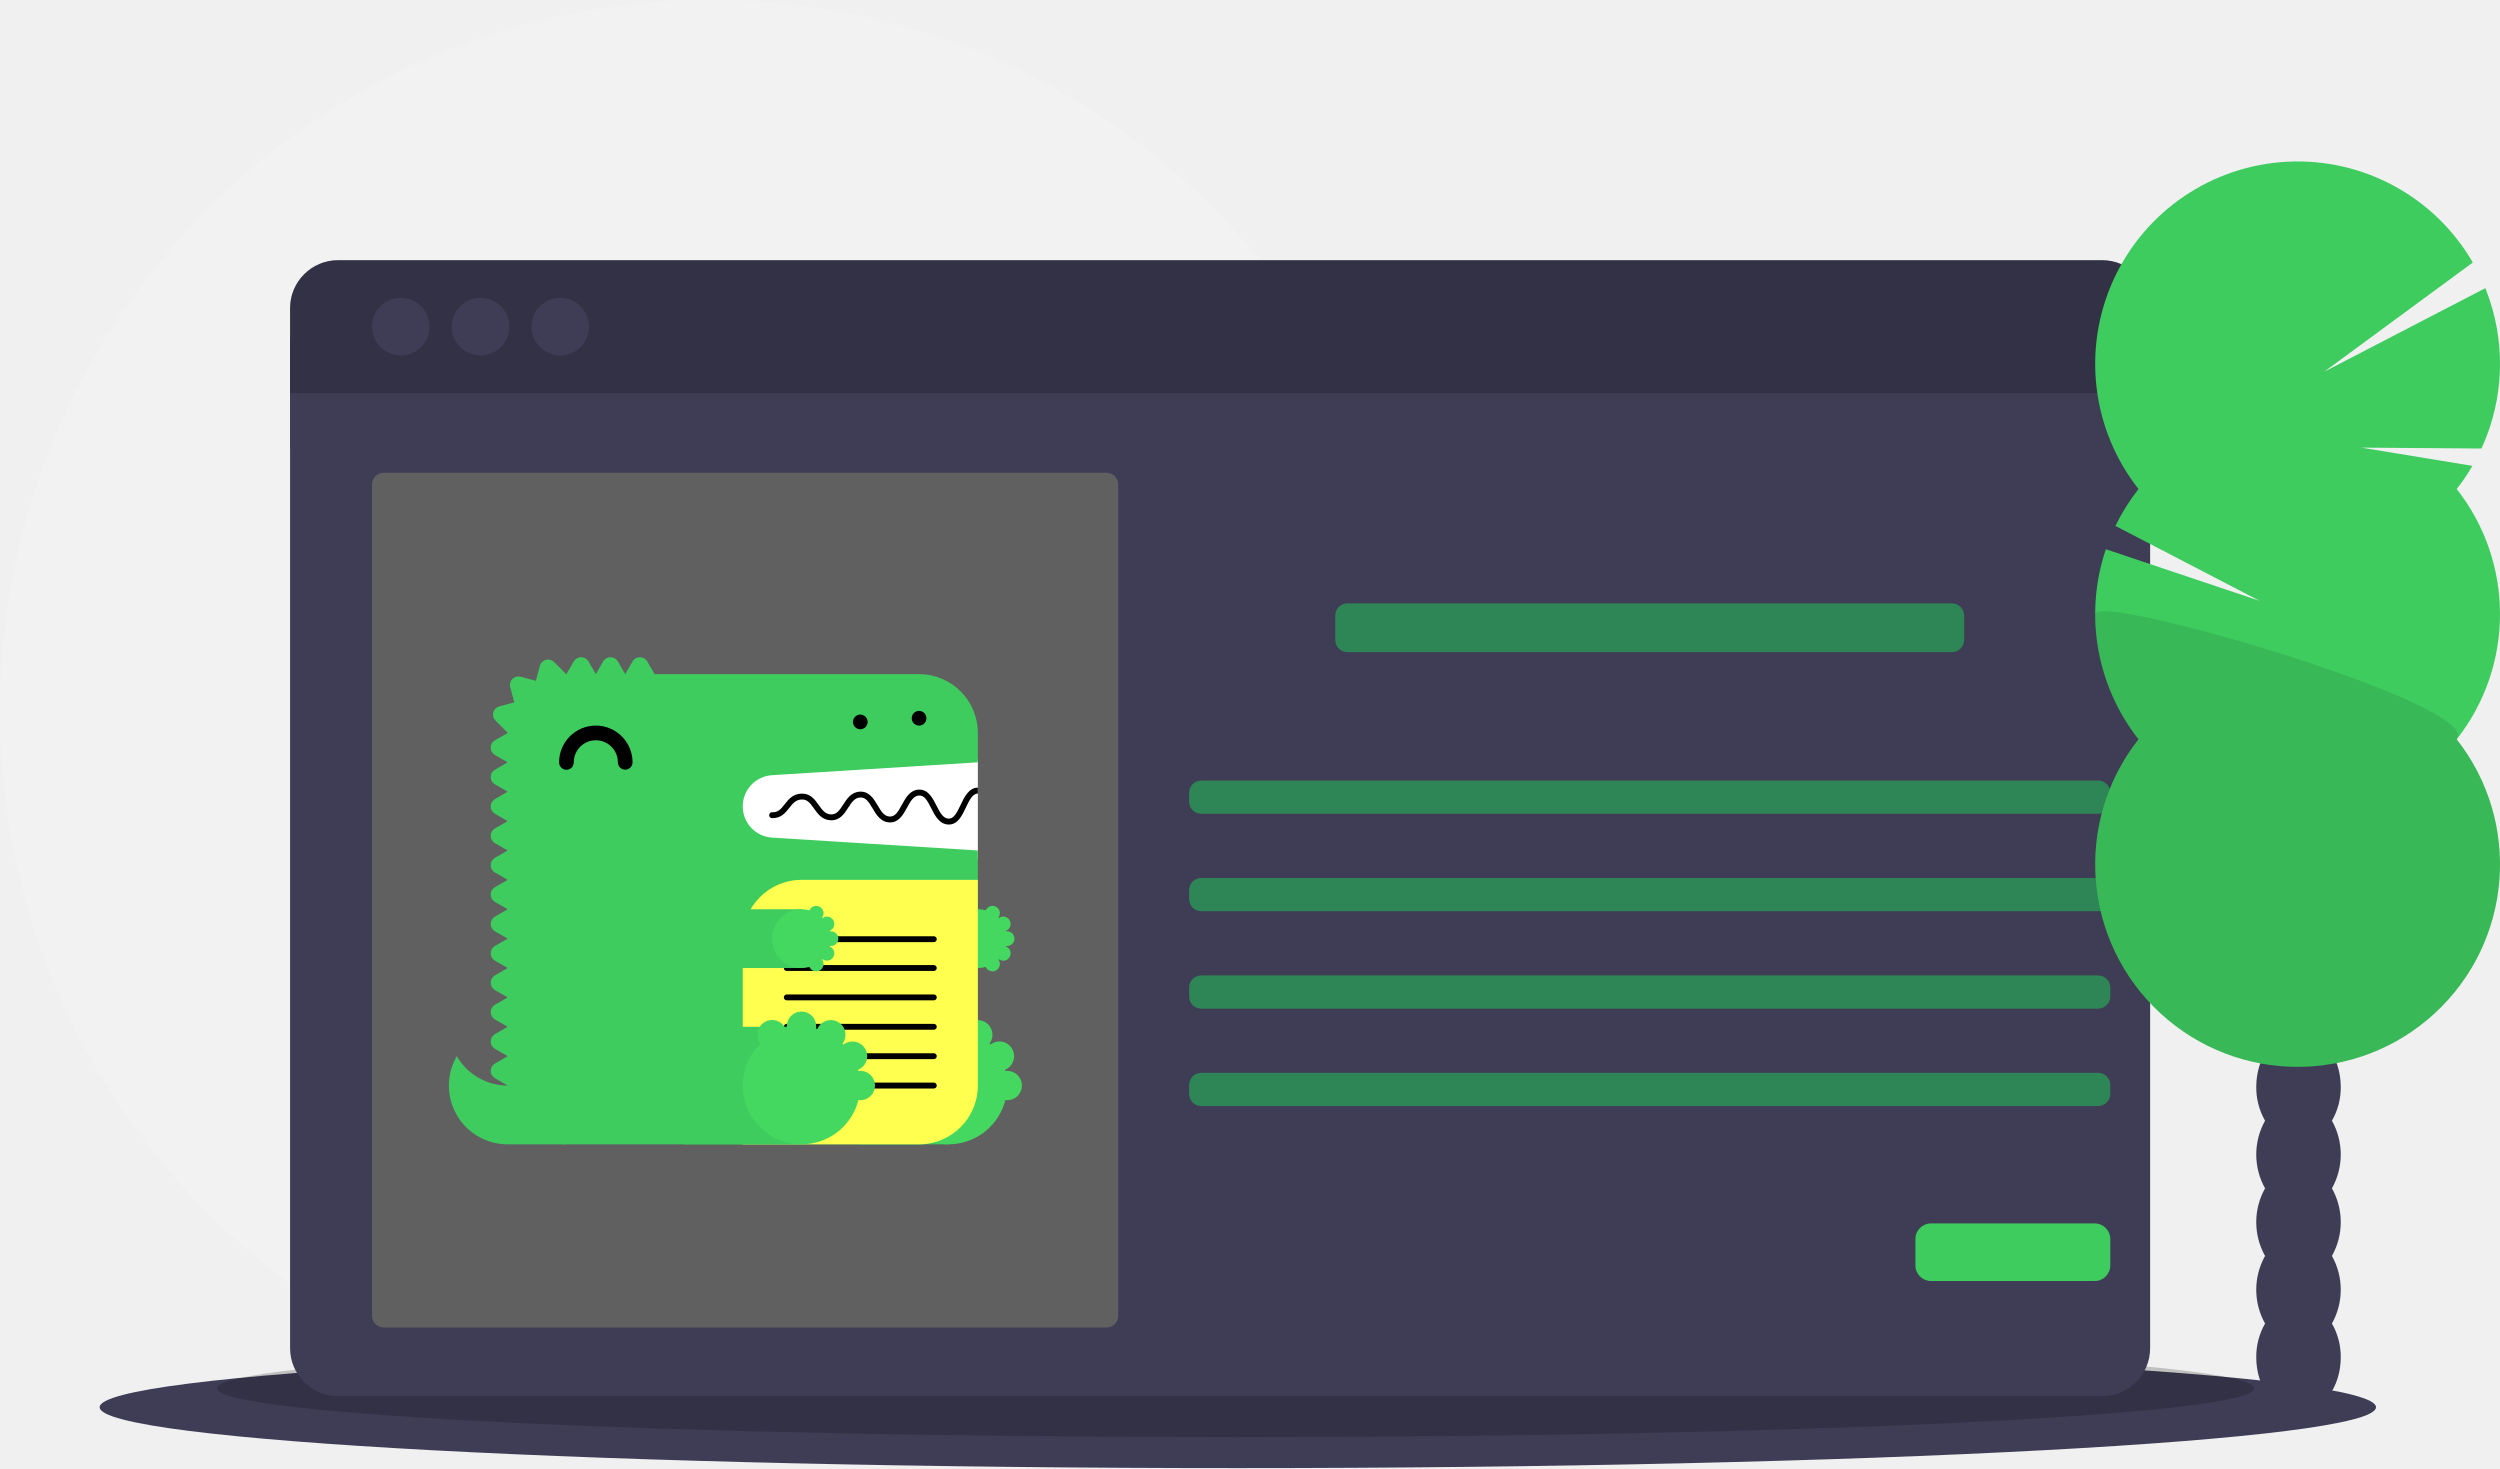
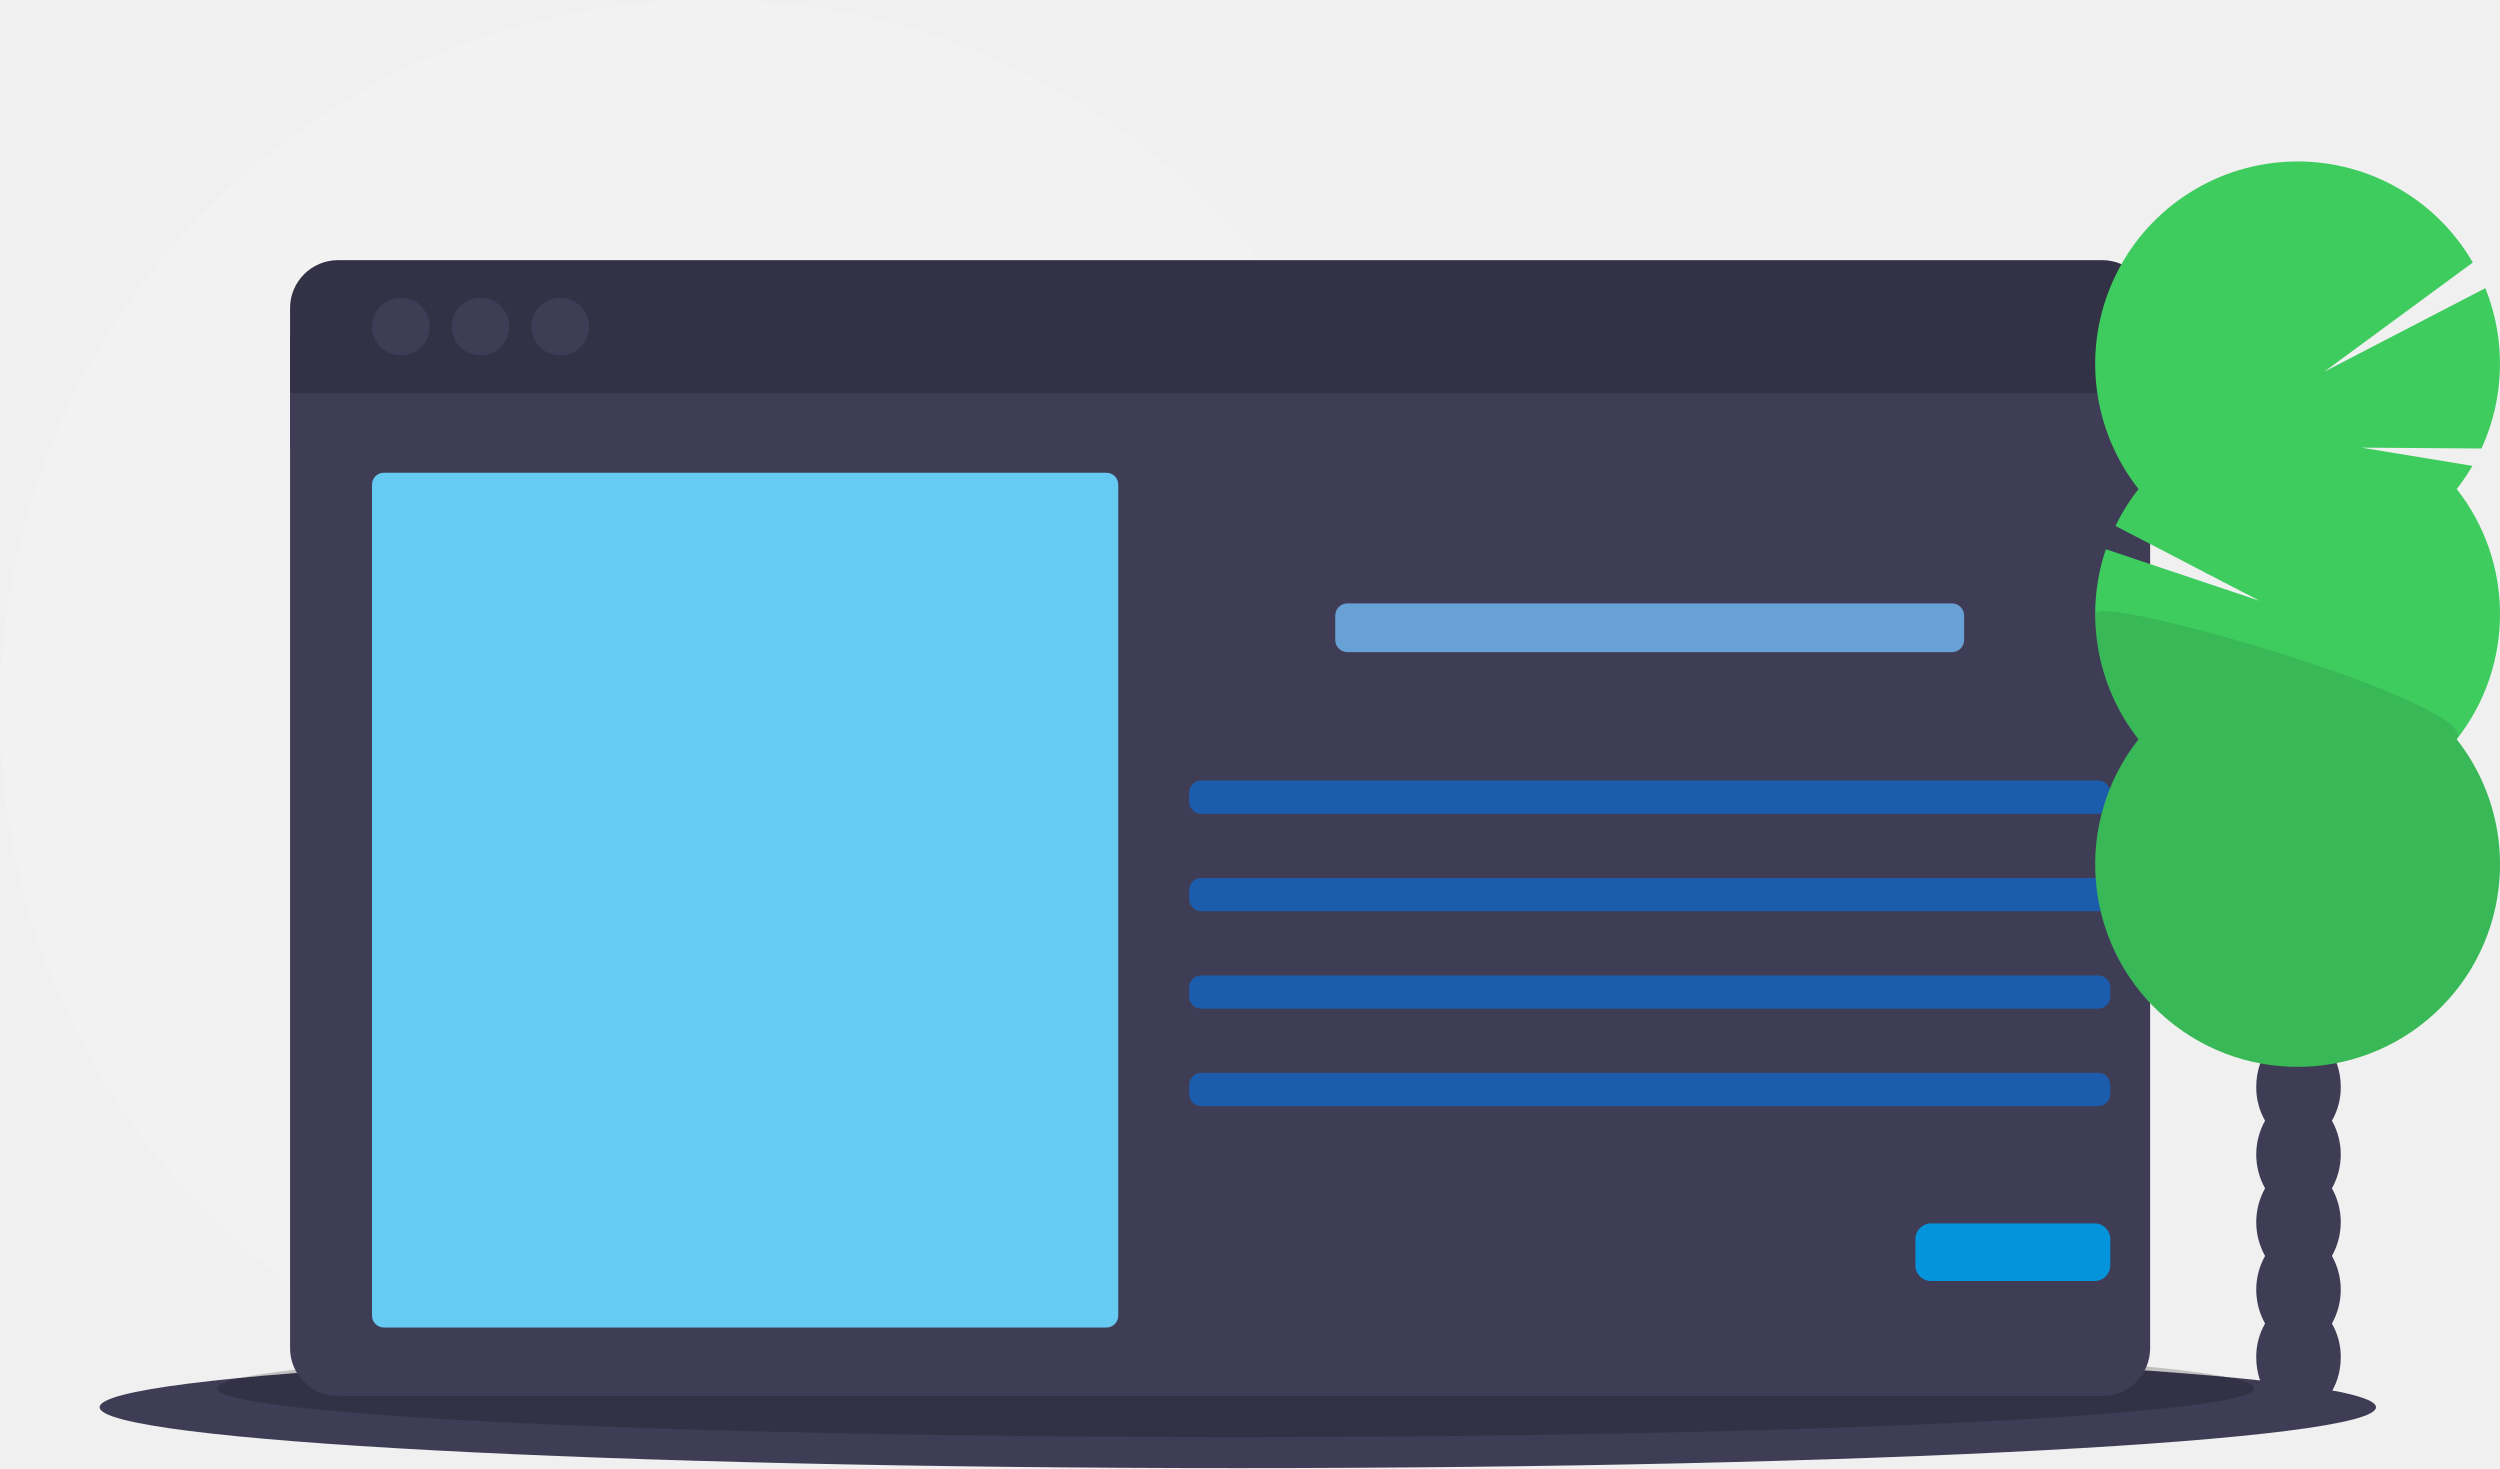
<svg xmlns="http://www.w3.org/2000/svg" width="1129" height="663" viewBox="0 0 1129 663">
  <circle cx="321" cy="321" r="321" fill="#f2f2f2" />
  <ellipse cx="559" cy="635.5" rx="514" ry="27.5" fill="#3f3d56" />
  <ellipse cx="558" cy="627" rx="460" ry="22" opacity="0.2" />
  <rect x="131" y="152.5" width="840" height="50" fill="#3f3d56" />
  <path d="M166.5,727.33A21.67,21.67,0,0,0,188.17,749H984.83A21.67,21.67,0,0,0,1006.5,727.33V296h-840Z" transform="translate(-35.5 -118.5)" fill="#3f3d56" />
  <path d="M984.83,236H188.17A21.67,21.67,0,0,0,166.5,257.67V296h840V257.67A21.67,21.67,0,0,0,984.83,236Z" transform="translate(-35.5 -118.5)" fill="#3f3d56" />
  <path d="M984.83,236H188.17A21.67,21.67,0,0,0,166.5,257.67V296h840V257.67A21.67,21.67,0,0,0,984.83,236Z" transform="translate(-35.5 -118.5)" opacity="0.2" />
  <circle cx="181" cy="147.5" r="13" fill="#3f3d56" />
  <circle cx="217" cy="147.5" r="13" fill="#3f3d56" />
  <circle cx="253" cy="147.5" r="13" fill="#3f3d56" />
-   <rect x="168" y="213.5" width="337" height="386" rx="5.335" fill="#606060" />
-   <rect x="603" y="272.5" width="284" height="22" rx="5.476" fill="#2e8555" />
-   <rect x="537" y="352.5" width="416" height="15" rx="5.476" fill="#2e8555" />
-   <rect x="537" y="396.5" width="416" height="15" rx="5.476" fill="#2e8555" />
-   <rect x="537" y="440.5" width="416" height="15" rx="5.476" fill="#2e8555" />
-   <rect x="537" y="484.5" width="416" height="15" rx="5.476" fill="#2e8555" />
-   <rect x="865" y="552.5" width="88" height="26" rx="7.028" fill="#3ecc5f" />
+   <rect x="168" y="213.5" width="337" height="386" rx="5.335" fill="#66CAF2" />
+   <rect x="603" y="272.5" width="284" height="22" rx="5.476" fill="#68a1d6" />
+   <rect x="537" y="352.5" width="416" height="15" rx="5.476" fill="#1c5cac" />
+   <rect x="537" y="396.5" width="416" height="15" rx="5.476" fill="#1c5cac" />
+   <rect x="537" y="440.5" width="416" height="15" rx="5.476" fill="#1c5cac" />
+   <rect x="537" y="484.5" width="416" height="15" rx="5.476" fill="#1c5cac" />
+   <rect x="865" y="552.5" width="88" height="26" rx="7.028" fill="#0494dc" />
  <path d="M1088.603,624.616a30.114,30.114,0,0,0,3.983-15.266c0-13.797-8.544-24.981-19.083-24.981s-19.083,11.184-19.083,24.981a30.114,30.114,0,0,0,3.983,15.266,31.248,31.248,0,0,0,0,30.532,31.248,31.248,0,0,0,0,30.532,31.248,31.248,0,0,0,0,30.532,30.114,30.114,0,0,0-3.983,15.266c0,13.797,8.544,24.981,19.083,24.981s19.083-11.184,19.083-24.981a30.114,30.114,0,0,0-3.983-15.266,31.248,31.248,0,0,0,0-30.532,31.248,31.248,0,0,0,0-30.532,31.248,31.248,0,0,0,0-30.532Z" transform="translate(-35.5 -118.5)" fill="#3f3d56" />
  <ellipse cx="1038.003" cy="460.318" rx="19.083" ry="24.981" fill="#3f3d56" />
  <ellipse cx="1038.003" cy="429.786" rx="19.083" ry="24.981" fill="#3f3d56" />
  <path d="M1144.939,339.345a91.611,91.611,0,0,0,7.107-10.461l-50.141-8.235,54.229.403a91.566,91.566,0,0,0,1.746-72.426l-72.754,37.741,67.097-49.321a91.413,91.413,0,1,0-150.971,102.298,91.458,91.458,0,0,0-10.425,16.669l65.087,33.814-69.4-23.292a91.46,91.46,0,0,0,14.738,85.837,91.406,91.406,0,1,0,143.689,0,91.418,91.418,0,0,0,0-113.029Z" transform="translate(-35.5 -118.5)" fill="#3ecc5f" fill-rule="evenodd" />
  <path d="M981.688,395.859a91.013,91.013,0,0,0,19.561,56.514,91.406,91.406,0,1,0,143.689,0C1157.19,436.821,981.688,385.6,981.688,395.859Z" transform="translate(-35.5 -118.5)" opacity="0.1" />
-   <path d="M365.62,461.436H477.094v45.12H365.62Z" transform="translate(-35.5 -118.5)" fill="#fff" fill-rule="evenodd" />
-   <path d="M264.763,608.741a26.509,26.509,0,0,1-22.962-13.271,26.51,26.51,0,0,0,22.962,39.812H291.304V608.741Z" transform="translate(-35.5 -118.5)" fill="#3ecc5f" fill-rule="evenodd" />
-   <path d="M384.172,468.571l92.922-5.807V449.493a26.541,26.541,0,0,0-26.541-26.541H331.116l-3.318-5.746a3.83,3.83,0,0,0-6.635,0l-3.318,5.746-3.318-5.746a3.83,3.83,0,0,0-6.635,0l-3.318,5.746L301.257,417.205a3.83,3.83,0,0,0-6.635,0L291.304,422.951c-.029,0-.056.004-.086.004l-5.497-5.495a3.829,3.829,0,0,0-6.407,1.717l-1.817,6.773L270.607,424.103a3.83,3.83,0,0,0-4.691,4.693l1.845,6.891-6.771,1.814a3.832,3.832,0,0,0-1.72,6.41l5.497,5.497c0,.028-.004.056-.004.085l-5.746,3.318a3.83,3.83,0,0,0,0,6.635l5.746,3.318L259.016,466.081a3.83,3.83,0,0,0,0,6.635l5.746,3.318-5.746,3.318a3.83,3.83,0,0,0,0,6.635l5.746,3.318-5.746,3.318a3.83,3.83,0,0,0,0,6.635l5.746,3.318-5.746,3.318a3.83,3.83,0,0,0,0,6.635l5.746,3.318-5.746,3.318a3.83,3.83,0,0,0,0,6.635l5.746,3.318-5.746,3.318a3.83,3.83,0,0,0,0,6.635l5.746,3.318-5.746,3.318a3.83,3.83,0,0,0,0,6.635l5.746,3.318L259.016,558.976a3.83,3.83,0,0,0,0,6.635l5.746,3.318-5.746,3.318a3.83,3.83,0,0,0,0,6.635l5.746,3.318-5.746,3.318a3.83,3.83,0,0,0,0,6.635l5.746,3.318-5.746,3.318a3.83,3.83,0,0,0,0,6.635l5.746,3.318A26.541,26.541,0,0,0,291.304,635.283H450.553A26.541,26.541,0,0,0,477.094,608.741V502.575l-92.922-5.807a14.126,14.126,0,0,1,0-28.198" transform="translate(-35.5 -118.5)" fill="#3ecc5f" fill-rule="evenodd" />
-   <path d="M424.011,635.283h39.812V582.2H424.011Z" transform="translate(-35.5 -118.5)" fill="#3ecc5f" fill-rule="evenodd" />
-   <path d="M490.365,602.106a6.602,6.602,0,0,0-.848.085c-.05-.199-.098-.399-.154-.599A6.627,6.627,0,1,0,482.806,590.21q-.22-.225-.445-.446a6.624,6.624,0,1,0-11.397-6.564c-.196-.056-.394-.102-.591-.153a6.64,6.64,0,1,0-13.101,0c-.196.05-.394.097-.591.153a6.628,6.628,0,1,0-11.397,6.564,26.528,26.528,0,1,0,44.231,25.528,6.621,6.621,0,1,0,.848-13.186" transform="translate(-35.5 -118.5)" fill="#44d860" fill-rule="evenodd" />
-   <path d="M437.282,555.658H477.094V529.117H437.282Z" transform="translate(-35.5 -118.5)" fill="#3ecc5f" fill-rule="evenodd" />
-   <path d="M490.365,545.705a3.318,3.318,0,0,0,0-6.635,3.411,3.411,0,0,0-.423.042c-.027-.1-.049-.199-.077-.299a3.319,3.319,0,0,0-1.278-6.379,3.282,3.282,0,0,0-2.001.687q-.109-.113-.223-.223a3.282,3.282,0,0,0,.671-1.983,3.318,3.318,0,0,0-6.37-1.299,13.271,13.271,0,1,0,0,25.541,3.318,3.318,0,0,0,6.37-1.299,3.282,3.282,0,0,0-.671-1.983q.113-.109.223-.223a3.282,3.282,0,0,0,2.001.687,3.318,3.318,0,0,0,1.278-6.379c.028-.098.05-.199.077-.299a3.413,3.413,0,0,0,.423.042" transform="translate(-35.5 -118.5)" fill="#44d860" fill-rule="evenodd" />
-   <path d="M317.845,466.081a3.318,3.318,0,0,1-3.318-3.318,9.953,9.953,0,1,0-19.906,0,3.318,3.318,0,1,1-6.635,0,16.588,16.588,0,1,1,33.177,0,3.318,3.318,0,0,1-3.318,3.318" transform="translate(-35.5 -118.5)" fill-rule="evenodd" />
-   <path d="M370.928,635.283h79.624A26.541,26.541,0,0,0,477.094,608.741v-92.895H397.47a26.541,26.541,0,0,0-26.541,26.541Z" transform="translate(-35.5 -118.5)" fill="#ffff50" fill-rule="evenodd" />
-   <path d="M457.214,556.985H390.808a1.327,1.327,0,0,1,0-2.654h66.407a1.327,1.327,0,0,1,0,2.654m0,26.541H390.808a1.327,1.327,0,1,1,0-2.654h66.407a1.327,1.327,0,0,1,0,2.654m0,26.541H390.808a1.327,1.327,0,1,1,0-2.654h66.407a1.327,1.327,0,0,1,0,2.654m0-66.107H390.808a1.327,1.327,0,0,1,0-2.654h66.407a1.327,1.327,0,0,1,0,2.654m0,26.295H390.808a1.327,1.327,0,0,1,0-2.654h66.407a1.327,1.327,0,0,1,0,2.654m0,26.541H390.808a1.327,1.327,0,0,1,0-2.654h66.407a1.327,1.327,0,0,1,0,2.654M477.094,474.191c-.016,0-.029-.008-.045-.007-4.101.139-6.041,4.241-7.753,7.86-1.786,3.782-3.168,6.241-5.432,6.167-2.507-.09-3.94-2.922-5.458-5.919-1.744-3.442-3.734-7.347-7.913-7.201-4.042.138-5.989,3.708-7.706,6.857-1.827,3.355-3.071,5.395-5.469,5.3-2.557-.093-3.916-2.395-5.489-5.06-1.753-2.967-3.78-6.304-7.878-6.189-3.973.137-5.925,3.165-7.648,5.839-1.822,2.827-3.099,4.549-5.527,4.447-2.618-.093-3.971-2.004-5.535-4.216-1.757-2.486-3.737-5.299-7.823-5.162-3.886.133-5.838,2.614-7.559,4.801-1.635,2.076-2.912,3.718-5.612,3.615a1.328,1.328,0,1,0-.096,2.654c4.004.134,6.032-2.389,7.793-4.628,1.562-1.985,2.91-3.699,5.564-3.789,2.556-.109,3.754,1.48,5.567,4.041,1.721,2.434,3.675,5.194,7.605,5.336,4.118.138,6.099-2.939,7.854-5.663,1.569-2.434,2.922-4.535,5.507-4.624,2.379-.089,3.675,1.792,5.501,4.885,1.721,2.916,3.671,6.219,7.68,6.365,4.147.143,6.15-3.477,7.895-6.682,1.512-2.771,2.938-5.388,5.466-5.476,2.379-.056,3.62,2.117,5.456,5.746,1.715,3.388,3.659,7.226,7.73,7.373l.224.004c4.066,0,5.996-4.081,7.704-7.689,1.512-3.198,2.942-6.211,5.397-6.334Z" transform="translate(-35.5 -118.5)" fill-rule="evenodd" />
-   <path d="M344.387,635.283h53.083V582.2H344.387Z" transform="translate(-35.5 -118.5)" fill="#3ecc5f" fill-rule="evenodd" />
-   <path d="M424.011,602.106a6.602,6.602,0,0,0-.848.085c-.05-.199-.098-.399-.154-.599A6.627,6.627,0,1,0,416.452,590.21q-.22-.225-.445-.446a6.624,6.624,0,1,0-11.397-6.564c-.196-.056-.394-.102-.591-.153a6.64,6.64,0,1,0-13.101,0c-.196.05-.394.097-.591.153a6.628,6.628,0,1,0-11.397,6.564,26.528,26.528,0,1,0,44.231,25.528,6.621,6.621,0,1,0,.848-13.186" transform="translate(-35.5 -118.5)" fill="#44d860" fill-rule="evenodd" />
-   <path d="M344.387,555.658h53.083V529.117H344.387Z" transform="translate(-35.5 -118.5)" fill="#3ecc5f" fill-rule="evenodd" />
-   <path d="M410.74,545.705a3.318,3.318,0,1,0,0-6.635,3.411,3.411,0,0,0-.423.042c-.027-.1-.049-.199-.077-.299a3.319,3.319,0,0,0-1.278-6.379,3.282,3.282,0,0,0-2.001.687q-.109-.113-.223-.223a3.282,3.282,0,0,0,.671-1.983,3.318,3.318,0,0,0-6.37-1.299,13.271,13.271,0,1,0,0,25.541,3.318,3.318,0,0,0,6.37-1.299,3.282,3.282,0,0,0-.671-1.983q.113-.109.223-.223a3.282,3.282,0,0,0,2.001.687,3.318,3.318,0,0,0,1.278-6.379c.028-.098.05-.199.077-.299a3.413,3.413,0,0,0,.423.042" transform="translate(-35.5 -118.5)" fill="#44d860" fill-rule="evenodd" />
-   <path d="M424.011,447.834a3.603,3.603,0,0,1-.65-.066,3.344,3.344,0,0,1-.624-.186,3.447,3.447,0,0,1-.572-.305,5.027,5.027,0,0,1-.504-.411,3.887,3.887,0,0,1-.41-.504,3.275,3.275,0,0,1-.557-1.845,3.602,3.602,0,0,1,.066-.65,3.826,3.826,0,0,1,.184-.624,3.489,3.489,0,0,1,.307-.571,3.197,3.197,0,0,1,.914-.916,3.447,3.447,0,0,1,.572-.305,3.344,3.344,0,0,1,.624-.186,3.069,3.069,0,0,1,1.301,0,3.223,3.223,0,0,1,1.194.491,5.028,5.028,0,0,1,.504.411,4.88,4.88,0,0,1,.411.504,3.382,3.382,0,0,1,.305.571,3.478,3.478,0,0,1,.252,1.274A3.364,3.364,0,0,1,426.36,446.865a5.027,5.027,0,0,1-.504.411,3.306,3.306,0,0,1-1.845.557m26.541-1.659a3.388,3.388,0,0,1-2.35-.969,5.042,5.042,0,0,1-.41-.504,3.275,3.275,0,0,1-.557-1.845,3.387,3.387,0,0,1,.967-2.349,5.026,5.026,0,0,1,.504-.411,3.447,3.447,0,0,1,.572-.305,3.343,3.343,0,0,1,.624-.186,3.07,3.07,0,0,1,1.301,0,3.224,3.224,0,0,1,1.194.491,5.026,5.026,0,0,1,.504.411,3.388,3.388,0,0,1,.969,2.349,3.726,3.726,0,0,1-.066.65,3.374,3.374,0,0,1-.186.624,4.715,4.715,0,0,1-.305.571,4.88,4.88,0,0,1-.411.504,5.026,5.026,0,0,1-.504.411,3.305,3.305,0,0,1-1.845.557" transform="translate(-35.5 -118.5)" fill-rule="evenodd" />
</svg>
